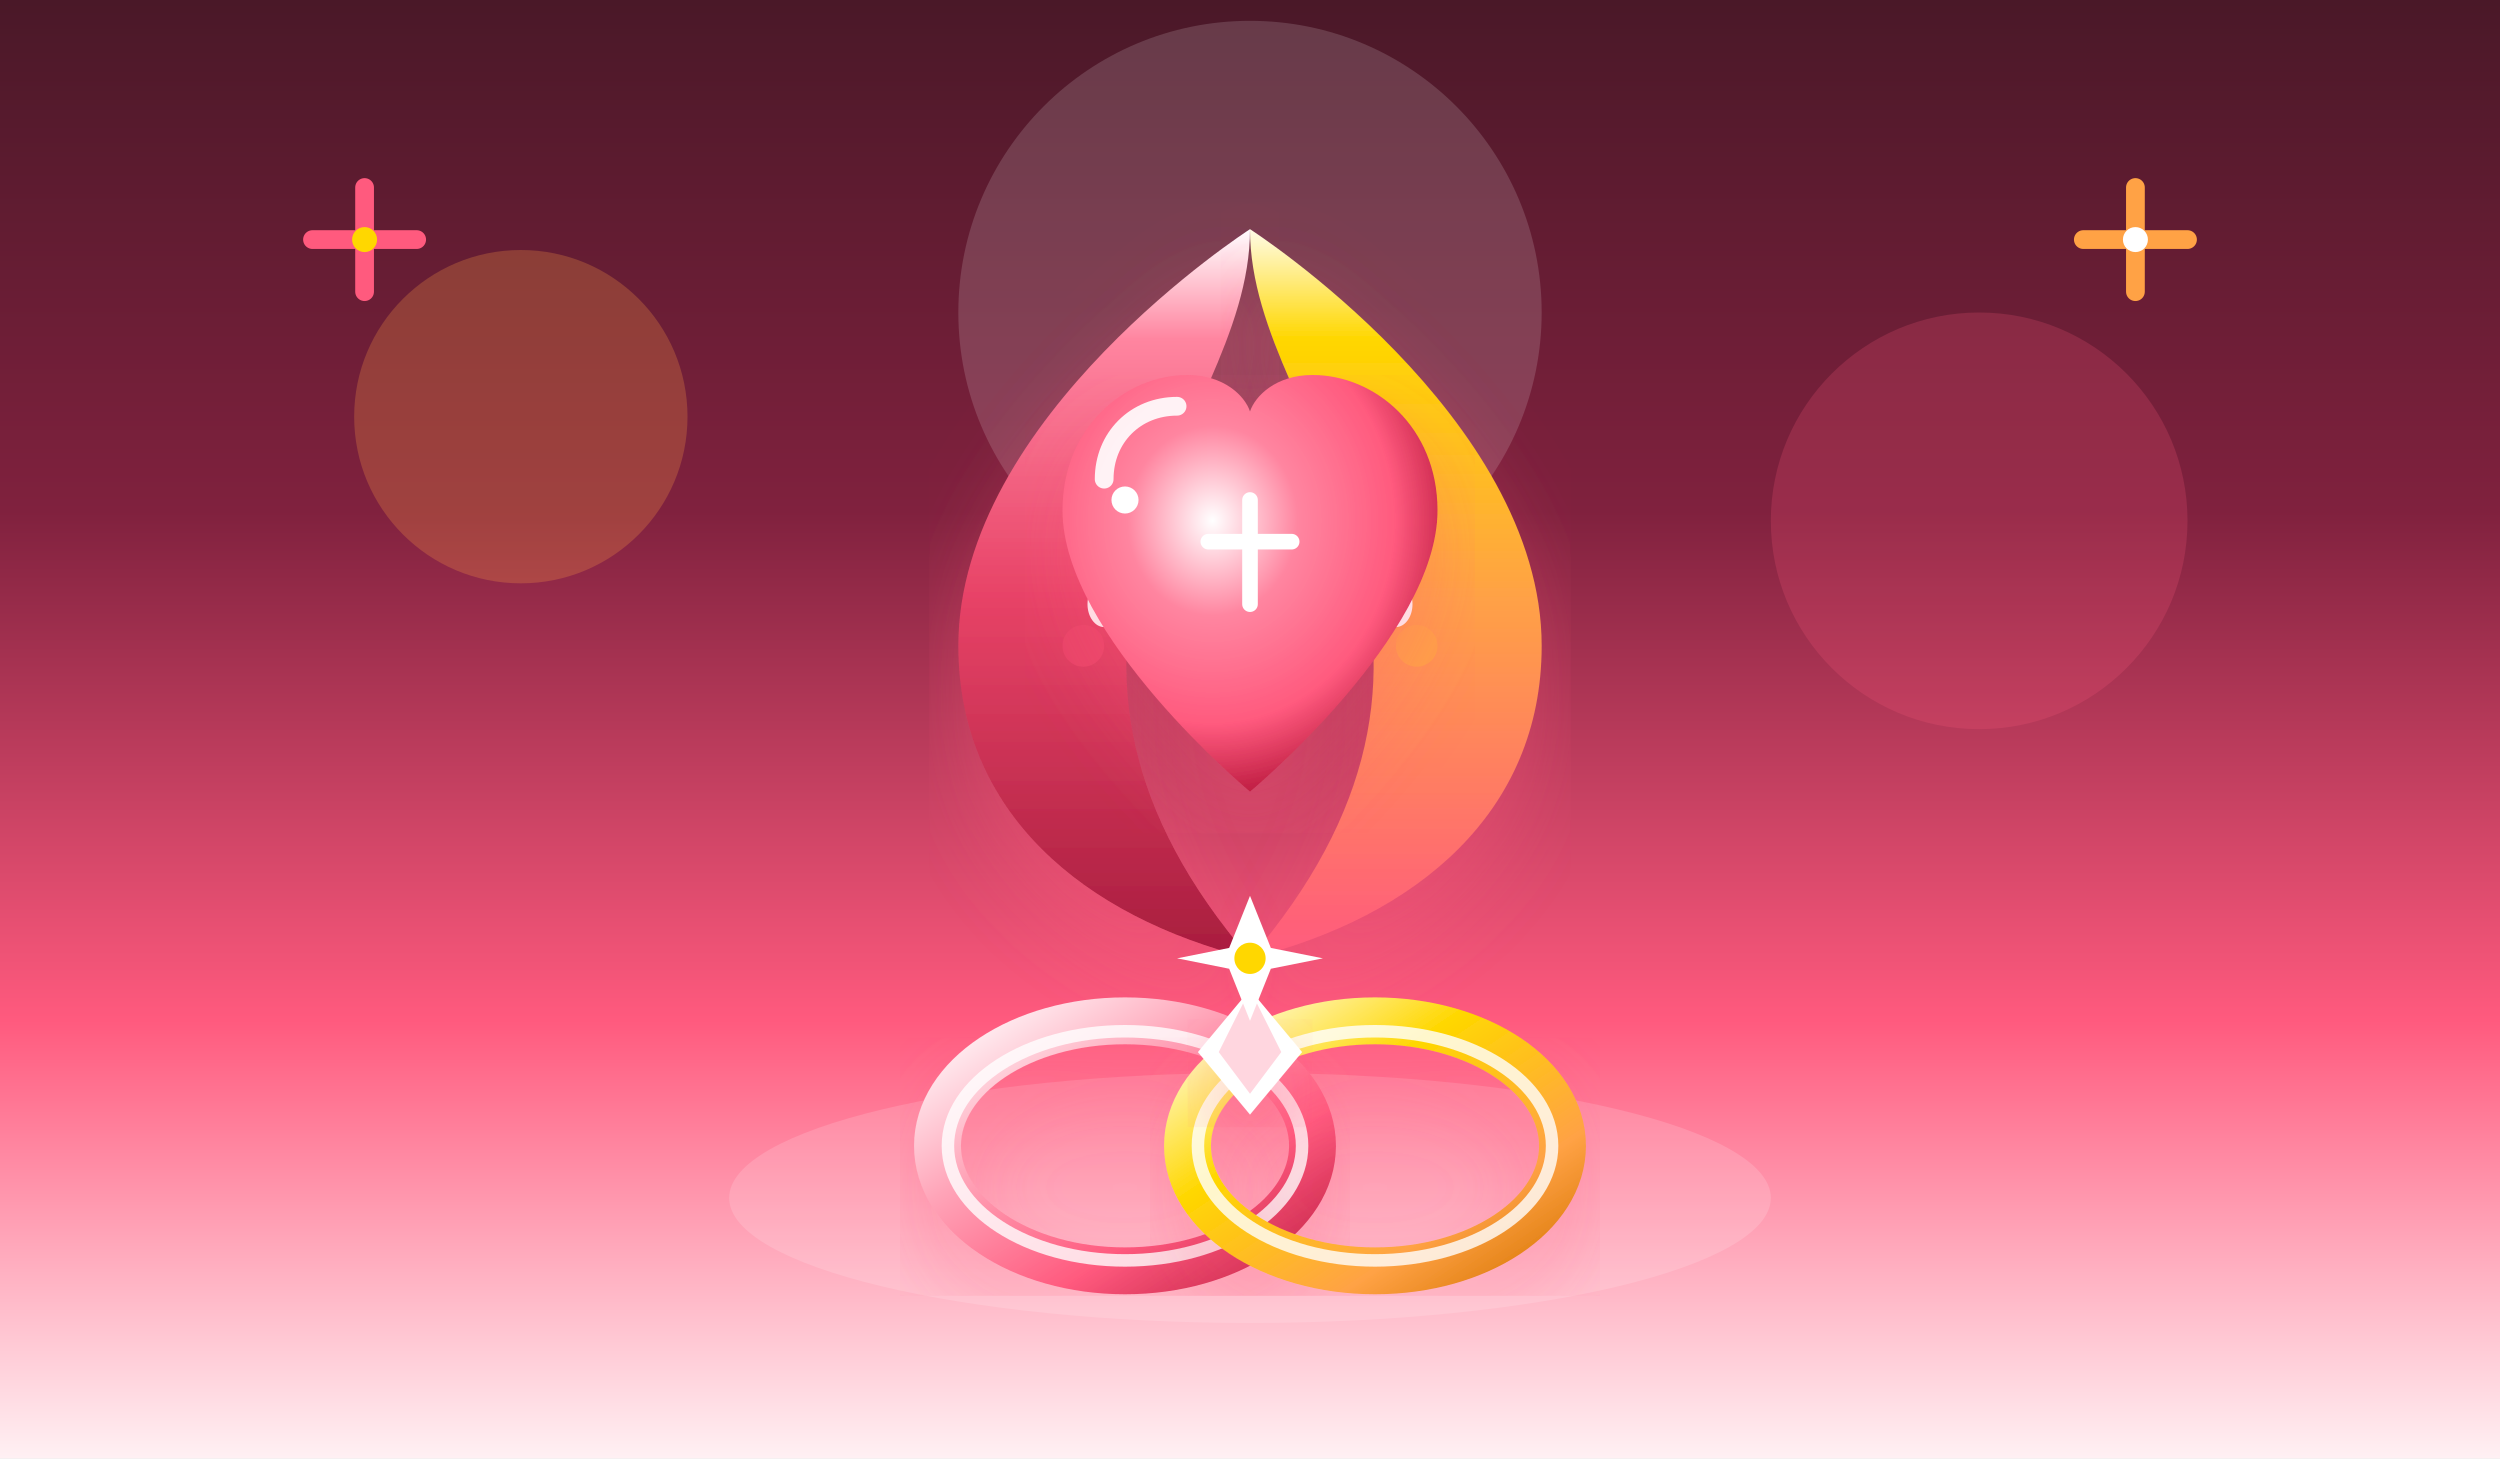
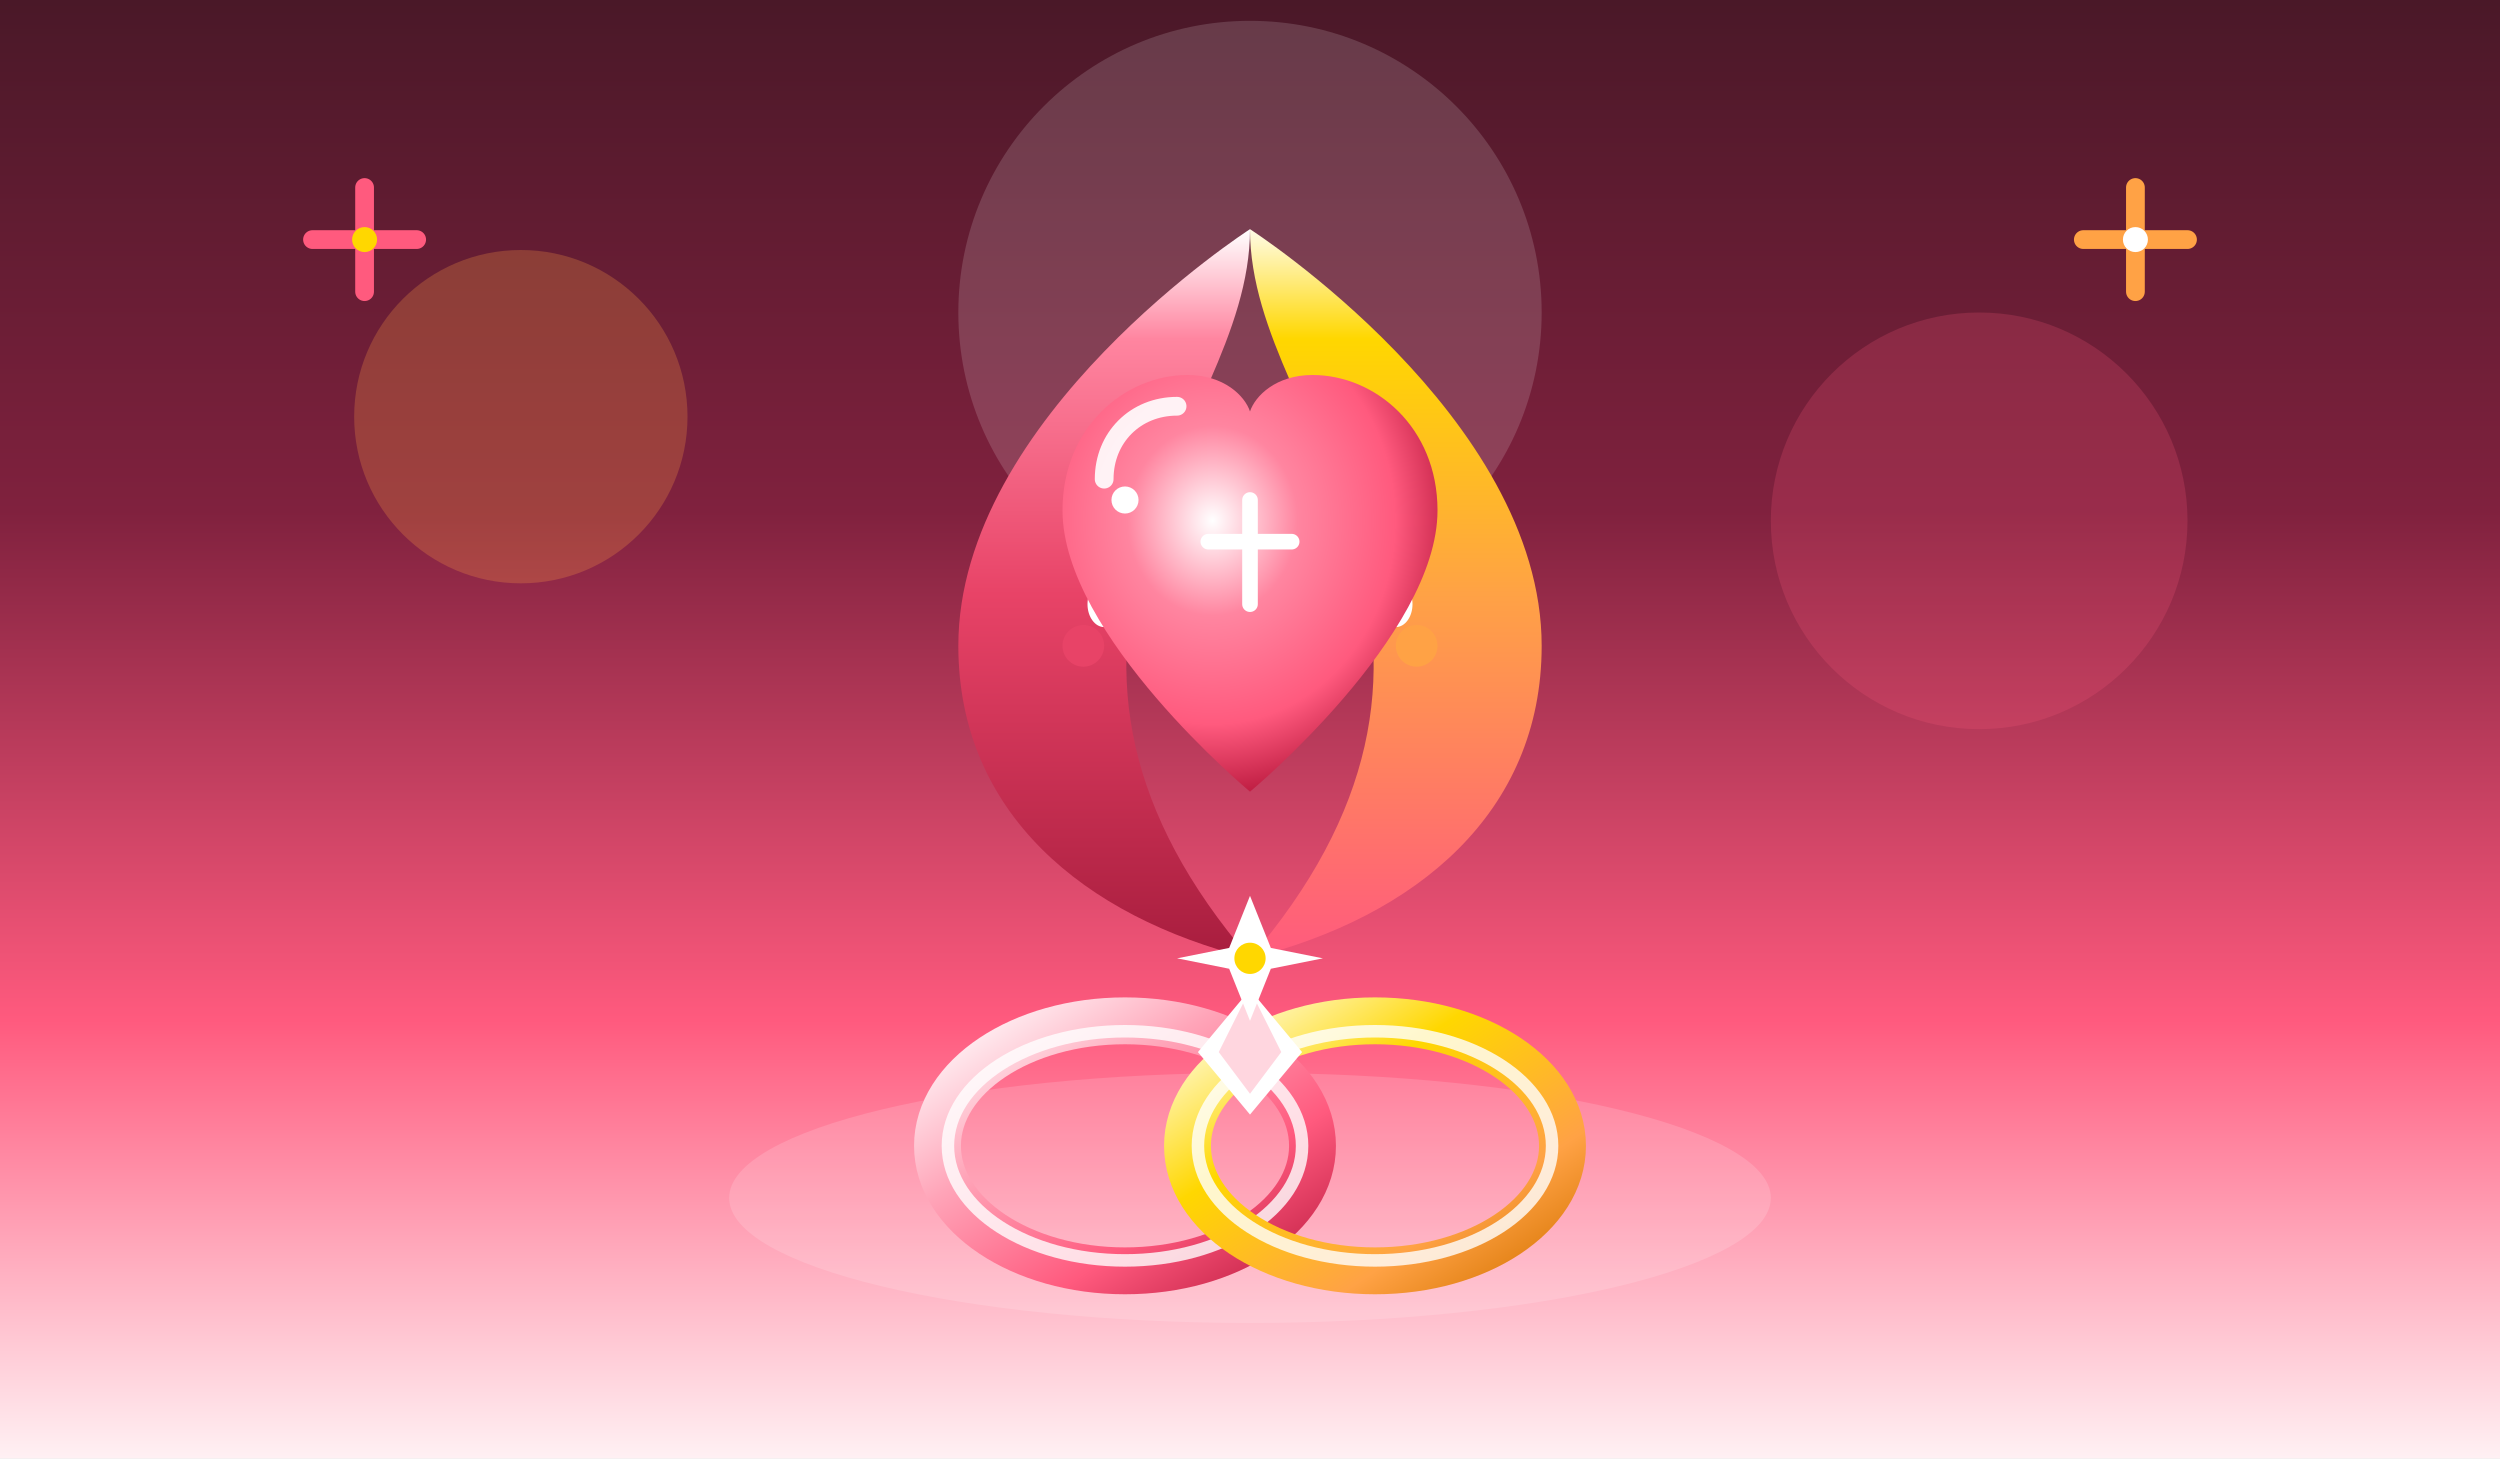
<svg xmlns="http://www.w3.org/2000/svg" viewBox="0 0 240 140" width="100%" height="100%" fill="none">
  <defs>
    <linearGradient id="int-sky" x1="0%" y1="0%" x2="0%" y2="100%">
      <stop offset="0%" stop-color="#4A1828" />
      <stop offset="35%" stop-color="#80213E" />
      <stop offset="70%" stop-color="#FF5A7E" />
      <stop offset="100%" stop-color="#FFF0F3" />
    </linearGradient>
    <linearGradient id="int-flame-gold" x1="0%" y1="100%" x2="0%" y2="0%">
      <stop offset="0%" stop-color="#FF5A7E" />
      <stop offset="50%" stop-color="#FFA245" />
      <stop offset="85%" stop-color="#FFD700" />
      <stop offset="100%" stop-color="#FFFCE6" />
    </linearGradient>
    <linearGradient id="int-flame-rose" x1="0%" y1="100%" x2="0%" y2="0%">
      <stop offset="0%" stop-color="#A81D3E" />
      <stop offset="50%" stop-color="#E84367" />
      <stop offset="85%" stop-color="#FF85A0" />
      <stop offset="100%" stop-color="#FFFFFF" />
    </linearGradient>
    <radialGradient id="int-heart-gem" cx="40%" cy="35%" r="65%">
      <stop offset="0%" stop-color="#FFFFFF" />
      <stop offset="35%" stop-color="#FF85A0" />
      <stop offset="75%" stop-color="#FF5A7E" />
      <stop offset="100%" stop-color="#C22045" />
    </radialGradient>
    <linearGradient id="int-ring-y" x1="0%" y1="0%" x2="100%" y2="100%">
      <stop offset="0%" stop-color="#FFFDE8" />
      <stop offset="35%" stop-color="#FFD700" />
      <stop offset="75%" stop-color="#FFA245" />
      <stop offset="100%" stop-color="#D97706" />
    </linearGradient>
    <linearGradient id="int-ring-r" x1="0%" y1="0%" x2="100%" y2="100%">
      <stop offset="0%" stop-color="#FFFFFF" />
      <stop offset="35%" stop-color="#FFA4B8" />
      <stop offset="70%" stop-color="#FF5A7E" />
      <stop offset="100%" stop-color="#C22045" />
    </linearGradient>
-     <filter id="int-drop" x="-10%" y="-10%" width="120%" height="120%">
-       <feDropShadow dx="0" dy="4" stdDeviation="4" flood-color="#FF5A7E" flood-opacity="0.35" />
-     </filter>
  </defs>
  <style>
    .int-flame-dance {
      transform-origin: 120px 65px;
      animation: int-sway 3.4s ease-in-out infinite alternate;
+       will-change: transform;
    }
    .int-heart-core {
      transform-origin: 120px 60px;
      animation: int-heartbeat 1.8s ease-in-out infinite;
+       will-change: transform;
    }
    .int-rings-float {
      transform-origin: 120px 108px;
      animation: int-rings-hover 3.8s ease-in-out infinite;
+       will-change: transform;
    }
    .int-diamond-sparkle {
      transform-origin: 120px 92px;
      animation: int-flash 2.2s ease-in-out infinite;
+       will-change: transform, opacity;
    }
    .int-bokeh-1 {
      animation: int-float-bokeh 5s ease-in-out infinite;
+       will-change: transform, opacity;
    }
    .int-bokeh-2 {
      animation: int-float-bokeh 6s ease-in-out infinite 1.5s;
+       will-change: transform, opacity;
    }
    .int-star-1 {
      transform-origin: 35px 25px;
      animation: int-twinkle 2.5s ease-in-out infinite;
+       will-change: transform, opacity;
    }
    .int-star-2 {
      transform-origin: 205px 25px;
      animation: int-twinkle 3s ease-in-out infinite 0.7s;
+       will-change: transform, opacity;
    }

    @keyframes int-sway {
      0% { transform: translateY(0px) rotate(-2deg); }
      100% { transform: translateY(-3px) rotate(2deg); }
    }
    @keyframes int-heartbeat {
-       0%, 100% { transform: scale(1); filter: drop-shadow(0 0 2px rgba(255,90,126,0.4)); }
-       20% { transform: scale(1.18); filter: drop-shadow(0 0 10px rgba(255,90,126,0.9)); }
+       0%, 100% { transform: scale(1); }
+       20% { transform: scale(1.18); }
      40% { transform: scale(1.05); }
-       60% { transform: scale(1.14); filter: drop-shadow(0 0 6px rgba(255,90,126,0.7)); }
+       60% { transform: scale(1.14); }
      80% { transform: scale(1); }
    }
    @keyframes int-rings-hover {
      0%, 100% { transform: translateY(0px) scale(1); }
-       50% { transform: translateY(-3.5px) scale(1.03); }
+       50% { transform: translateY(-3px) scale(1.02); }
    }
    @keyframes int-flash {
-       0%, 100% { opacity: 0.3; transform: scale(0.6) rotate(0deg); }
-       50% { opacity: 1; transform: scale(1.3) rotate(45deg); filter: drop-shadow(0 0 6px #FFFFFF); }
+       0%, 100% { opacity: 0.3; transform: scale(0.6); }
+       50% { opacity: 1; transform: scale(1.3); }
    }
    @keyframes int-float-bokeh {
      0% { opacity: 0.2; transform: translateY(0px); }
-       50% { opacity: 0.7; transform: translateY(-10px); }
+       50% { opacity: 0.6; transform: translateY(-8px); }
      100% { opacity: 0.2; transform: translateY(0px); }
    }
    @keyframes int-twinkle {
-       0%, 100% { opacity: 0.25; transform: scale(0.6) rotate(0deg); }
-       50% { opacity: 1; transform: scale(1.25) rotate(45deg); }
+       0%, 100% { opacity: 0.3; transform: scale(0.7); }
+       50% { opacity: 1; transform: scale(1.2); }
    }
  </style>
  <rect width="240" height="140" fill="url(#int-sky)" />
  <circle class="int-bokeh-1" cx="50" cy="40" r="16" fill="#FFA245" fill-opacity="0.25" />
  <circle class="int-bokeh-2" cx="190" cy="50" r="20" fill="#FF5A7E" fill-opacity="0.2" />
  <circle class="int-bokeh-1" cx="120" cy="30" r="28" fill="#FFFFFF" fill-opacity="0.15" />
  <g class="int-flame-dance">
-     <path d="M120 22C120 22 92 40 92 62C92 78 104 88 120 92C108 78 106 65 110 52C113 41 120 32 120 22Z" fill="url(#int-flame-rose)" filter="url(#int-drop)" />
+     <path d="M120 22C120 22 92 40 92 62C92 78 104 88 120 92C108 78 106 65 110 52C113 41 120 32 120 22Z" fill="url(#int-flame-rose)" />
    <ellipse cx="106" cy="58" rx="1.6" ry="2.2" fill="#FFFFFF" />
    <circle cx="106" cy="58" r="1" fill="#1A1A1E" />
    <circle cx="104" cy="62" r="2" fill="#E84367" />
-     <path d="M120 22C120 22 148 40 148 62C148 78 136 88 120 92C132 78 134 65 130 52C127 41 120 32 120 22Z" fill="url(#int-flame-gold)" filter="url(#int-drop)" />
+     <path d="M120 22C120 22 148 40 148 62C148 78 136 88 120 92C132 78 134 65 130 52C127 41 120 32 120 22Z" fill="url(#int-flame-gold)" />
    <ellipse cx="134" cy="58" rx="1.6" ry="2.2" fill="#FFFFFF" />
    <circle cx="134" cy="58" r="1" fill="#1A1A1E" />
    <circle cx="136" cy="62" r="2" fill="#FFA245" />
    <g class="int-heart-core">
-       <path d="M120 76C120 76 102 61 102 49C102 41 108 36 114 36C117.5 36 119.5 38 120 39.5C120.5 38 122.5 36 126 36C132 36 138 41 138 49C138 61 120 76 120 76Z" fill="url(#int-heart-gem)" filter="url(#int-drop)" />
+       <path d="M120 76C120 76 102 61 102 49C102 41 108 36 114 36C117.5 36 119.5 38 120 39.5C120.5 38 122.5 36 126 36C132 36 138 41 138 49C138 61 120 76 120 76Z" fill="url(#int-heart-gem)" />
      <path d="M106 46C106 42 109 39 113 39" stroke="#FFFFFF" stroke-width="1.8" stroke-linecap="round" stroke-opacity="0.9" />
      <circle cx="108" cy="48" r="1.3" fill="#FFFFFF" />
      <path d="M120 48V58M116 52H124" stroke="#FFFFFF" stroke-width="1.5" stroke-linecap="round" />
    </g>
  </g>
  <g class="int-rings-float">
    <ellipse cx="120" cy="115" rx="50" ry="12" fill="#FFFFFF" fill-opacity="0.15" />
-     <ellipse cx="108" cy="110" rx="18" ry="12" fill="none" stroke="url(#int-ring-r)" stroke-width="4.5" filter="url(#int-drop)" />
+     <ellipse cx="108" cy="110" rx="18" ry="12" fill="none" stroke="url(#int-ring-r)" stroke-width="4.5" />
    <ellipse cx="108" cy="110" rx="17" ry="11" fill="none" stroke="#FFFFFF" stroke-width="1.2" stroke-opacity="0.8" />
-     <ellipse cx="132" cy="110" rx="18" ry="12" fill="none" stroke="url(#int-ring-y)" stroke-width="4.5" filter="url(#int-drop)" />
+     <ellipse cx="132" cy="110" rx="18" ry="12" fill="none" stroke="url(#int-ring-y)" stroke-width="4.5" />
    <ellipse cx="132" cy="110" rx="17" ry="11" fill="none" stroke="#FFFFFF" stroke-width="1.2" stroke-opacity="0.8" />
-     <polygon points="120,95 125,101 120,107 115,101" fill="#FFFFFF" filter="url(#int-drop)" />
+     <polygon points="120,95 125,101 120,107 115,101" fill="#FFFFFF" />
    <polygon points="120,95 123,101 120,105 117,101" fill="#FFD6DF" />
    <g class="int-diamond-sparkle">
      <polygon points="120,86 122,91 127,92 122,93 120,98 118,93 113,92 118,91" fill="#FFFFFF" />
      <circle cx="120" cy="92" r="1.5" fill="#FFD700" />
    </g>
  </g>
  <g class="int-star-1">
    <path d="M35 18V28M30 23H40" stroke="#FF5A7E" stroke-width="1.8" stroke-linecap="round" />
    <circle cx="35" cy="23" r="1.2" fill="#FFD700" />
  </g>
  <g class="int-star-2">
    <path d="M205 18V28M200 23H210" stroke="#FFA245" stroke-width="1.8" stroke-linecap="round" />
    <circle cx="205" cy="23" r="1.2" fill="#FFFFFF" />
  </g>
</svg>
